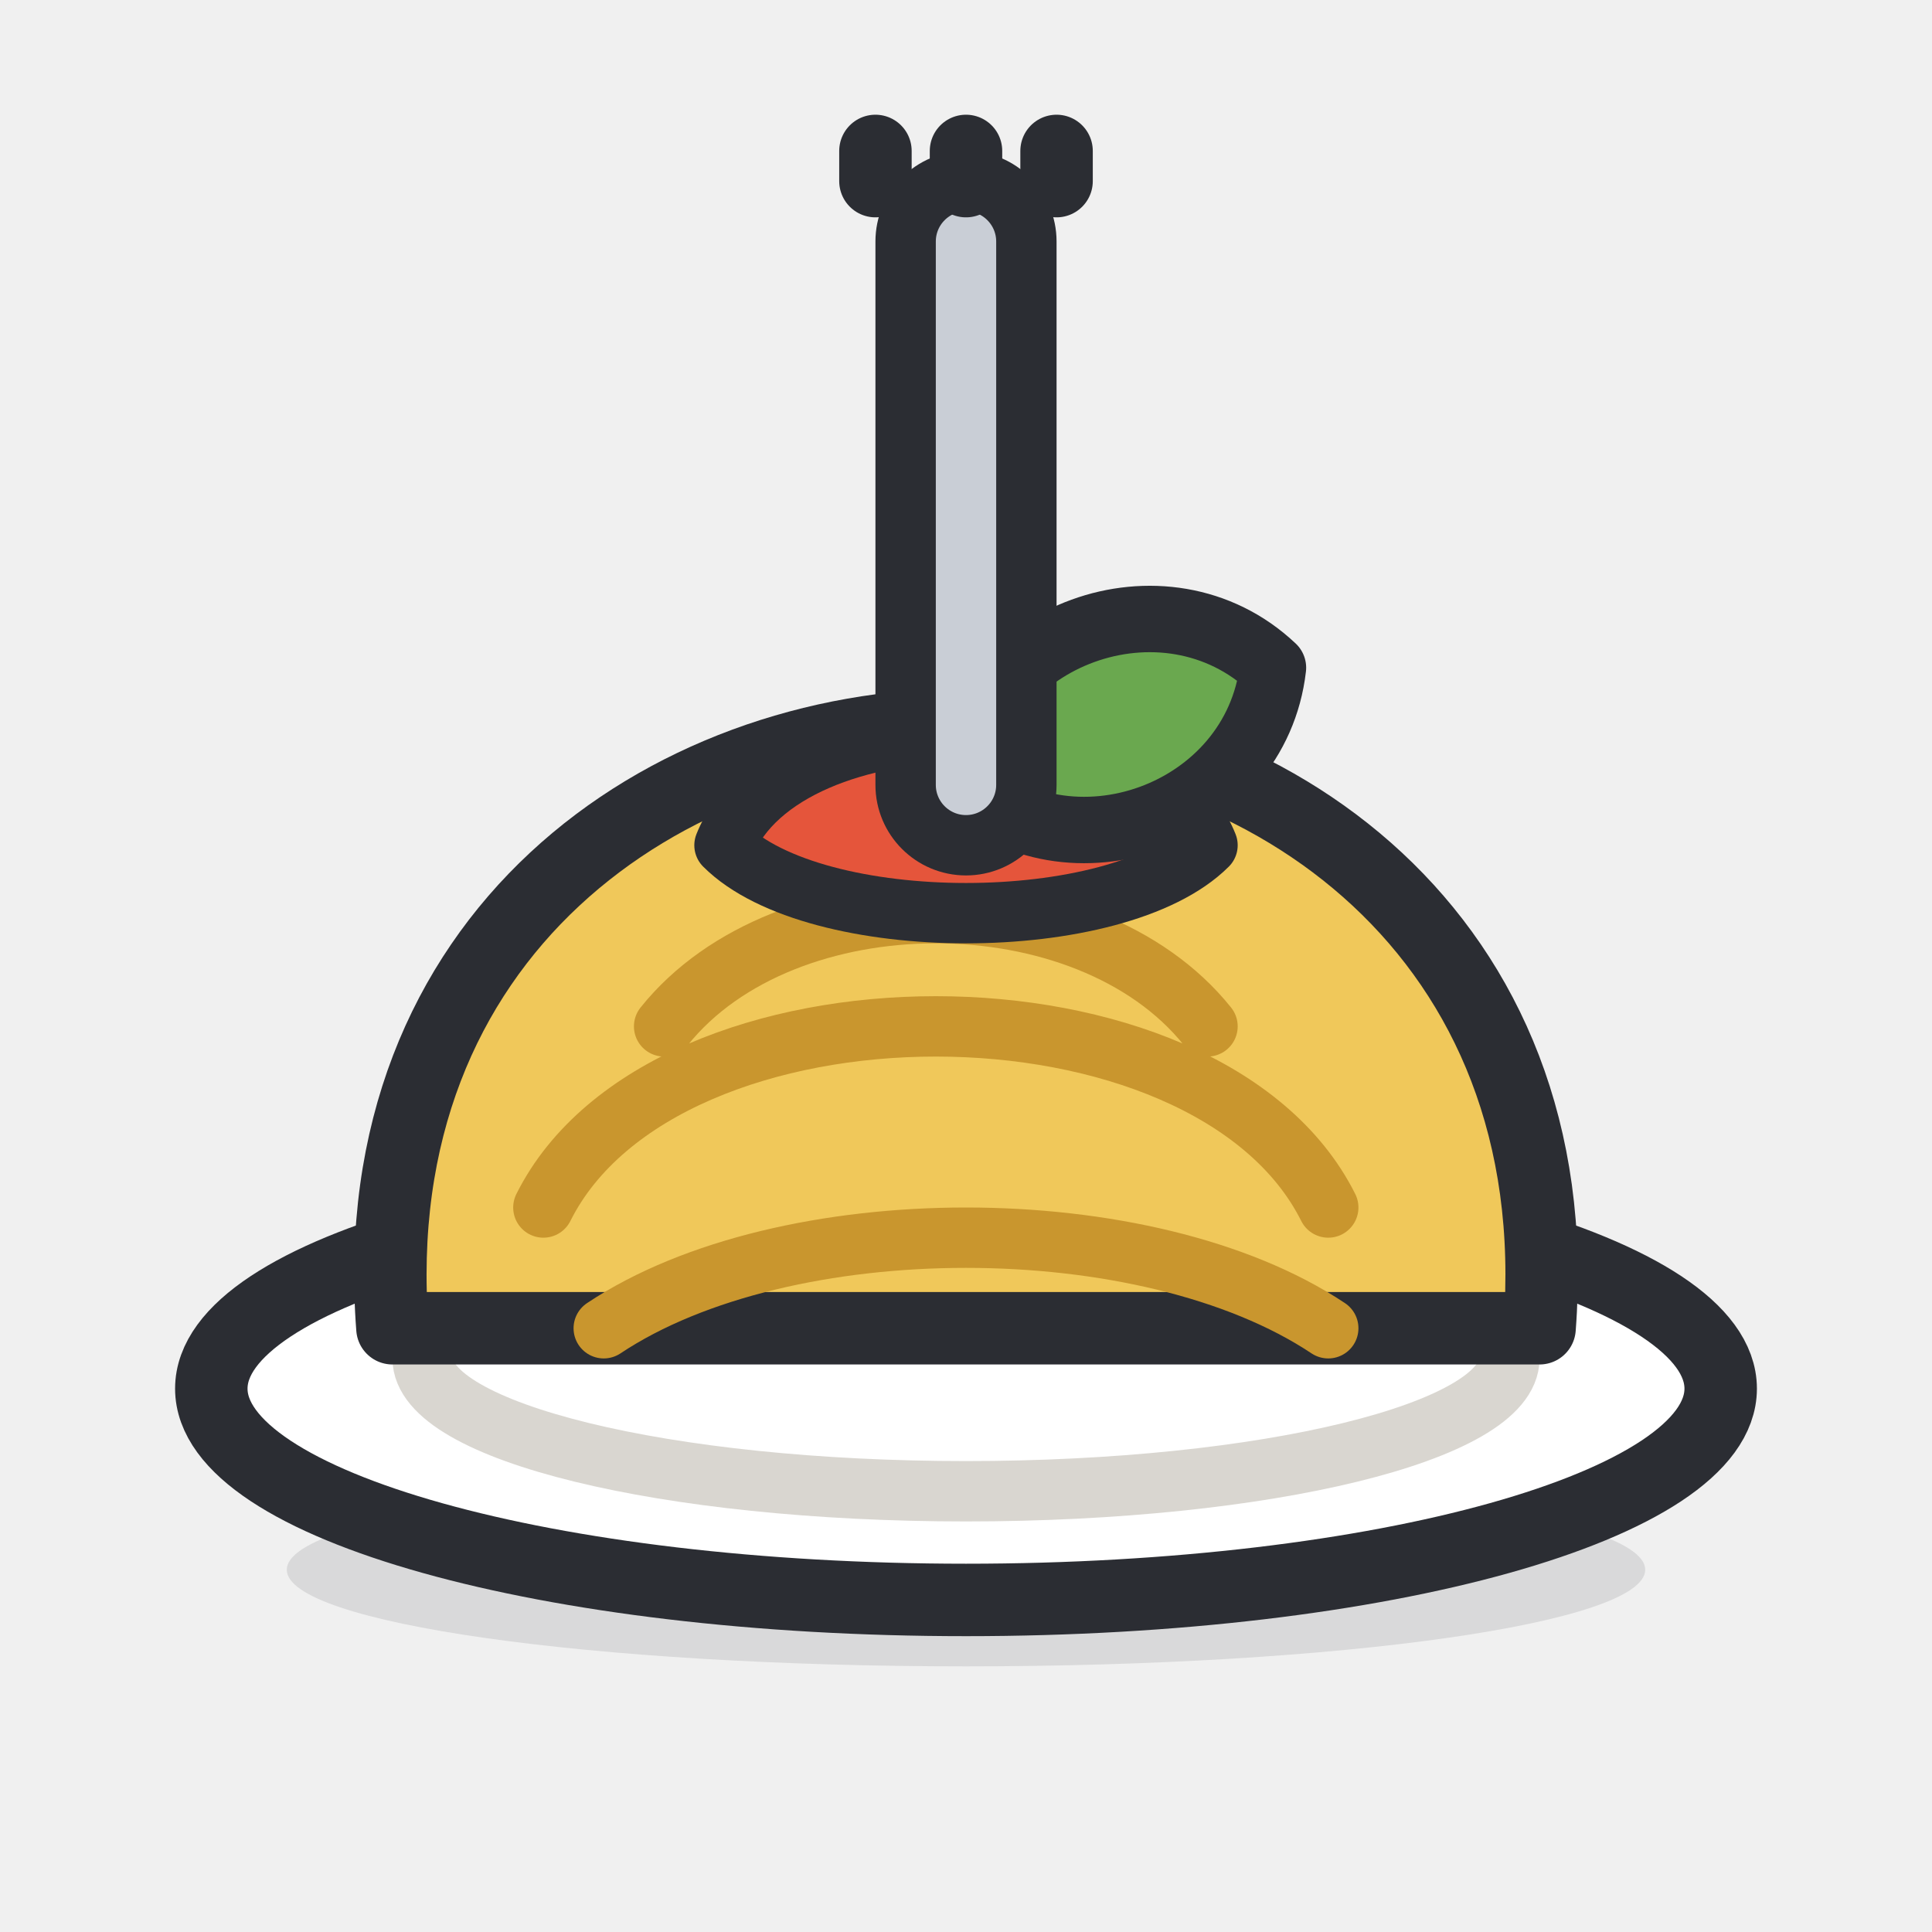
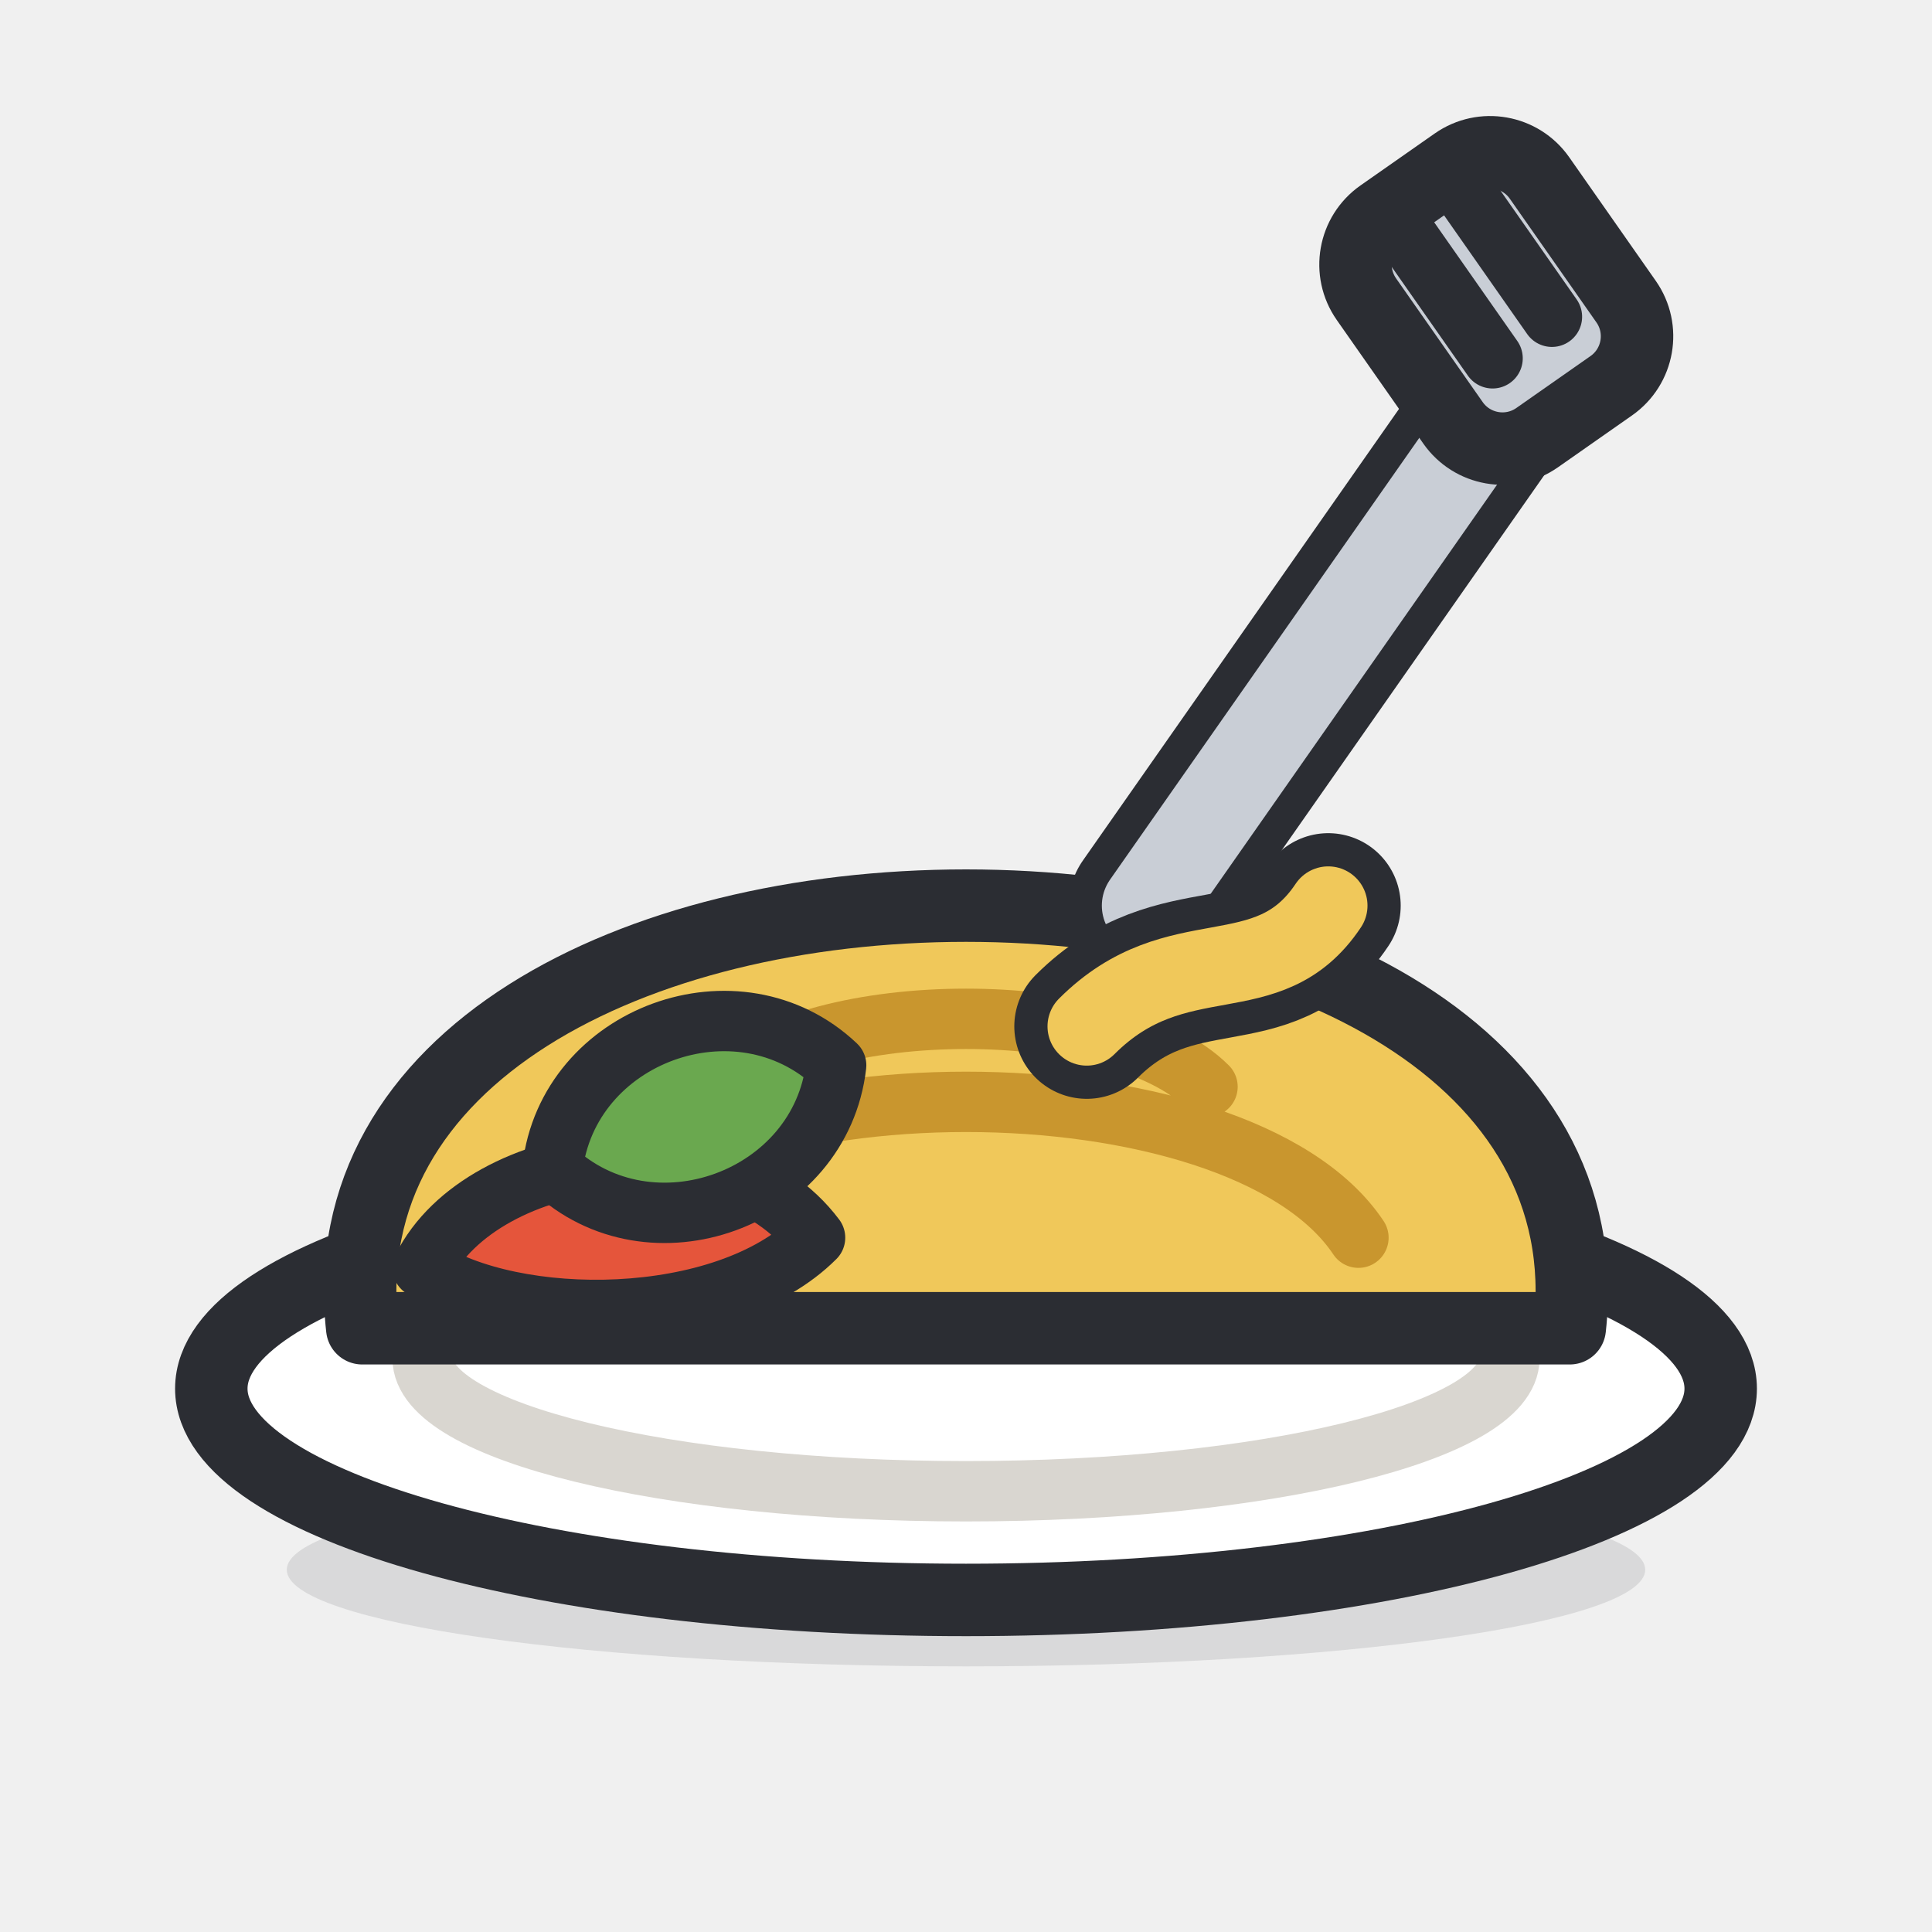
<svg xmlns="http://www.w3.org/2000/svg" viewBox="0 0 64 64">
  <ellipse cx="32" cy="52" rx="22.5" ry="3.2" fill="#2b2d33" opacity=".12" />
  <g fill="#ffffff" stroke="#2b2d33" stroke-width="2.4" stroke-linejoin="round" stroke-linecap="round">
    <ellipse cx="32" cy="46" rx="25" ry="7" />
  </g>
  <g fill="none" stroke="#d9d6d0" stroke-width="2.0" stroke-linecap="round" stroke-linejoin="round">
    <ellipse cx="32" cy="45" rx="18" ry="4.4" />
  </g>
  <g fill="#f0c85a" stroke="#2b2d33" stroke-width="2.4" stroke-linejoin="round" stroke-linecap="round">
-     <path d="M13 44c-1-13 9-20 19-20s20 7 19 20z" />
+     <path d="M12 44c-1-9 9-14 20-14s21 5 20 14z" />
  </g>
  <g fill="none" stroke="#c9962e" stroke-width="2.0" stroke-linecap="round" stroke-linejoin="round">
-     <path d="M18 40c4-8 22-8 26 0M22 34c4-5 14-5 18 0M20 44c6-4 18-4 24 0" />
+     <path d="M19 41c4-6 22-6 26 0M24 36c3-3 13-3 16 0" />
  </g>
  <g fill="#e5553b" stroke="#2b2d33" stroke-width="2.0" stroke-linejoin="round" stroke-linecap="round">
-     <path d="M24 28c2-5 14-5 16 0-3 3-13 3-16 0z" />
+     <path d="M14 42c2-4 10-5 13-1-3 3-10 3-13 1z" />
  </g>
-   <g transform="translate(37 24) rotate(-20) scale(1.1)">
+   <g transform="translate(23 37) rotate(-20) scale(1)">
    <g fill="#6aa84f" stroke="#2b2d33" stroke-width="2.0" stroke-linejoin="round" stroke-linecap="round">
      <path d="M-5 0c2-4 8-4 10 0-2 4-8 4-10 0z" />
    </g>
  </g>
-   <g fill="#c9ced6" stroke="#2b2d33" stroke-width="2.0" stroke-linejoin="round" stroke-linecap="round">
-     <rect x="30" y="6" width="4" height="22" rx="2" />
+   <g fill="none" stroke="#2b2d33" stroke-width="5.2" stroke-linecap="round" stroke-linejoin="round">
+     <path d="M52 10L38 30" />
  </g>
-   <g fill="none" stroke="#2b2d33" stroke-width="2.4" stroke-linecap="round" stroke-linejoin="round">
-     <path d="M29 6v-1M32 6v-1M35 6v-1" />
+   <g fill="none" stroke="#c9ced6" stroke-width="3" stroke-linecap="round" stroke-linejoin="round">
+     <path d="M52 10L38 30" />
+   </g>
+   <g transform="rotate(-35 51 12)">
+     <g fill="#c9ced6" stroke="#2b2d33" stroke-width="2.4" stroke-linejoin="round" stroke-linecap="round">
+       <rect x="47.5" y="5" width="7" height="9" rx="2" />
+     </g>
+     <g fill="none" stroke="#2b2d33" stroke-width="2.0" stroke-linecap="round" stroke-linejoin="round">
+       <path d="M49.8 6v5M52.2 6v5" />
+     </g>
+   </g>
+   <g fill="none" stroke="#2b2d33" stroke-width="4.8" stroke-linecap="round" stroke-linejoin="round">
+     <path d="M36 34c3-3 6-1 8-4" />
+   </g>
+   <g fill="none" stroke="#f0c85a" stroke-width="2.6" stroke-linecap="round" stroke-linejoin="round">
+     <path d="M36 34c3-3 6-1 8-4" />
  </g>
</svg>
